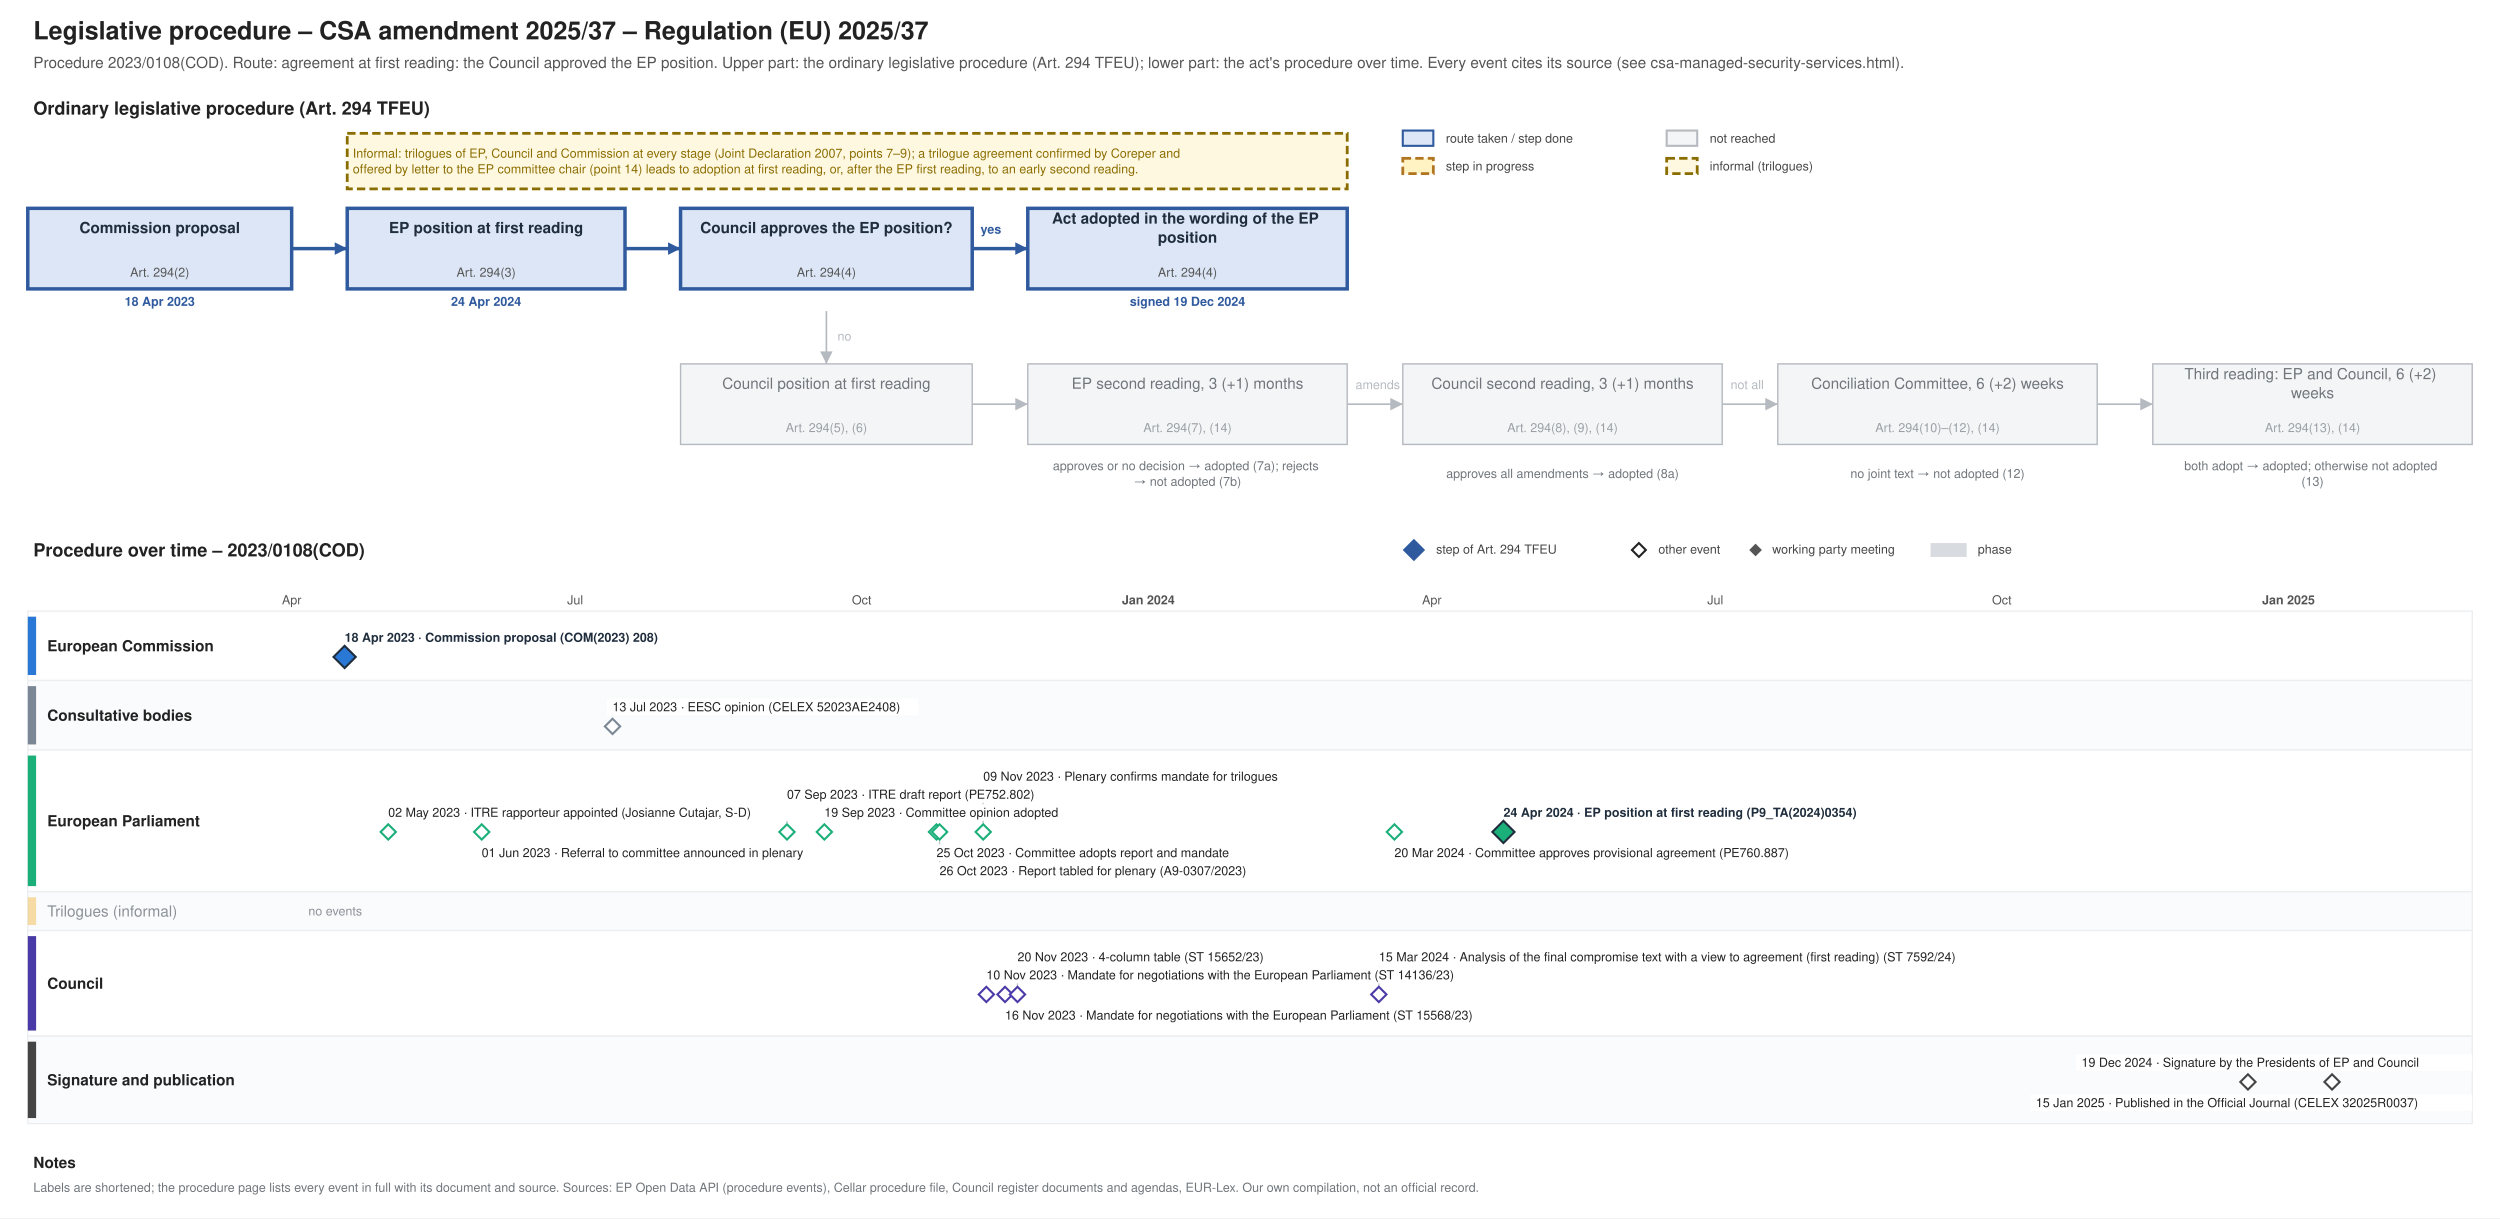
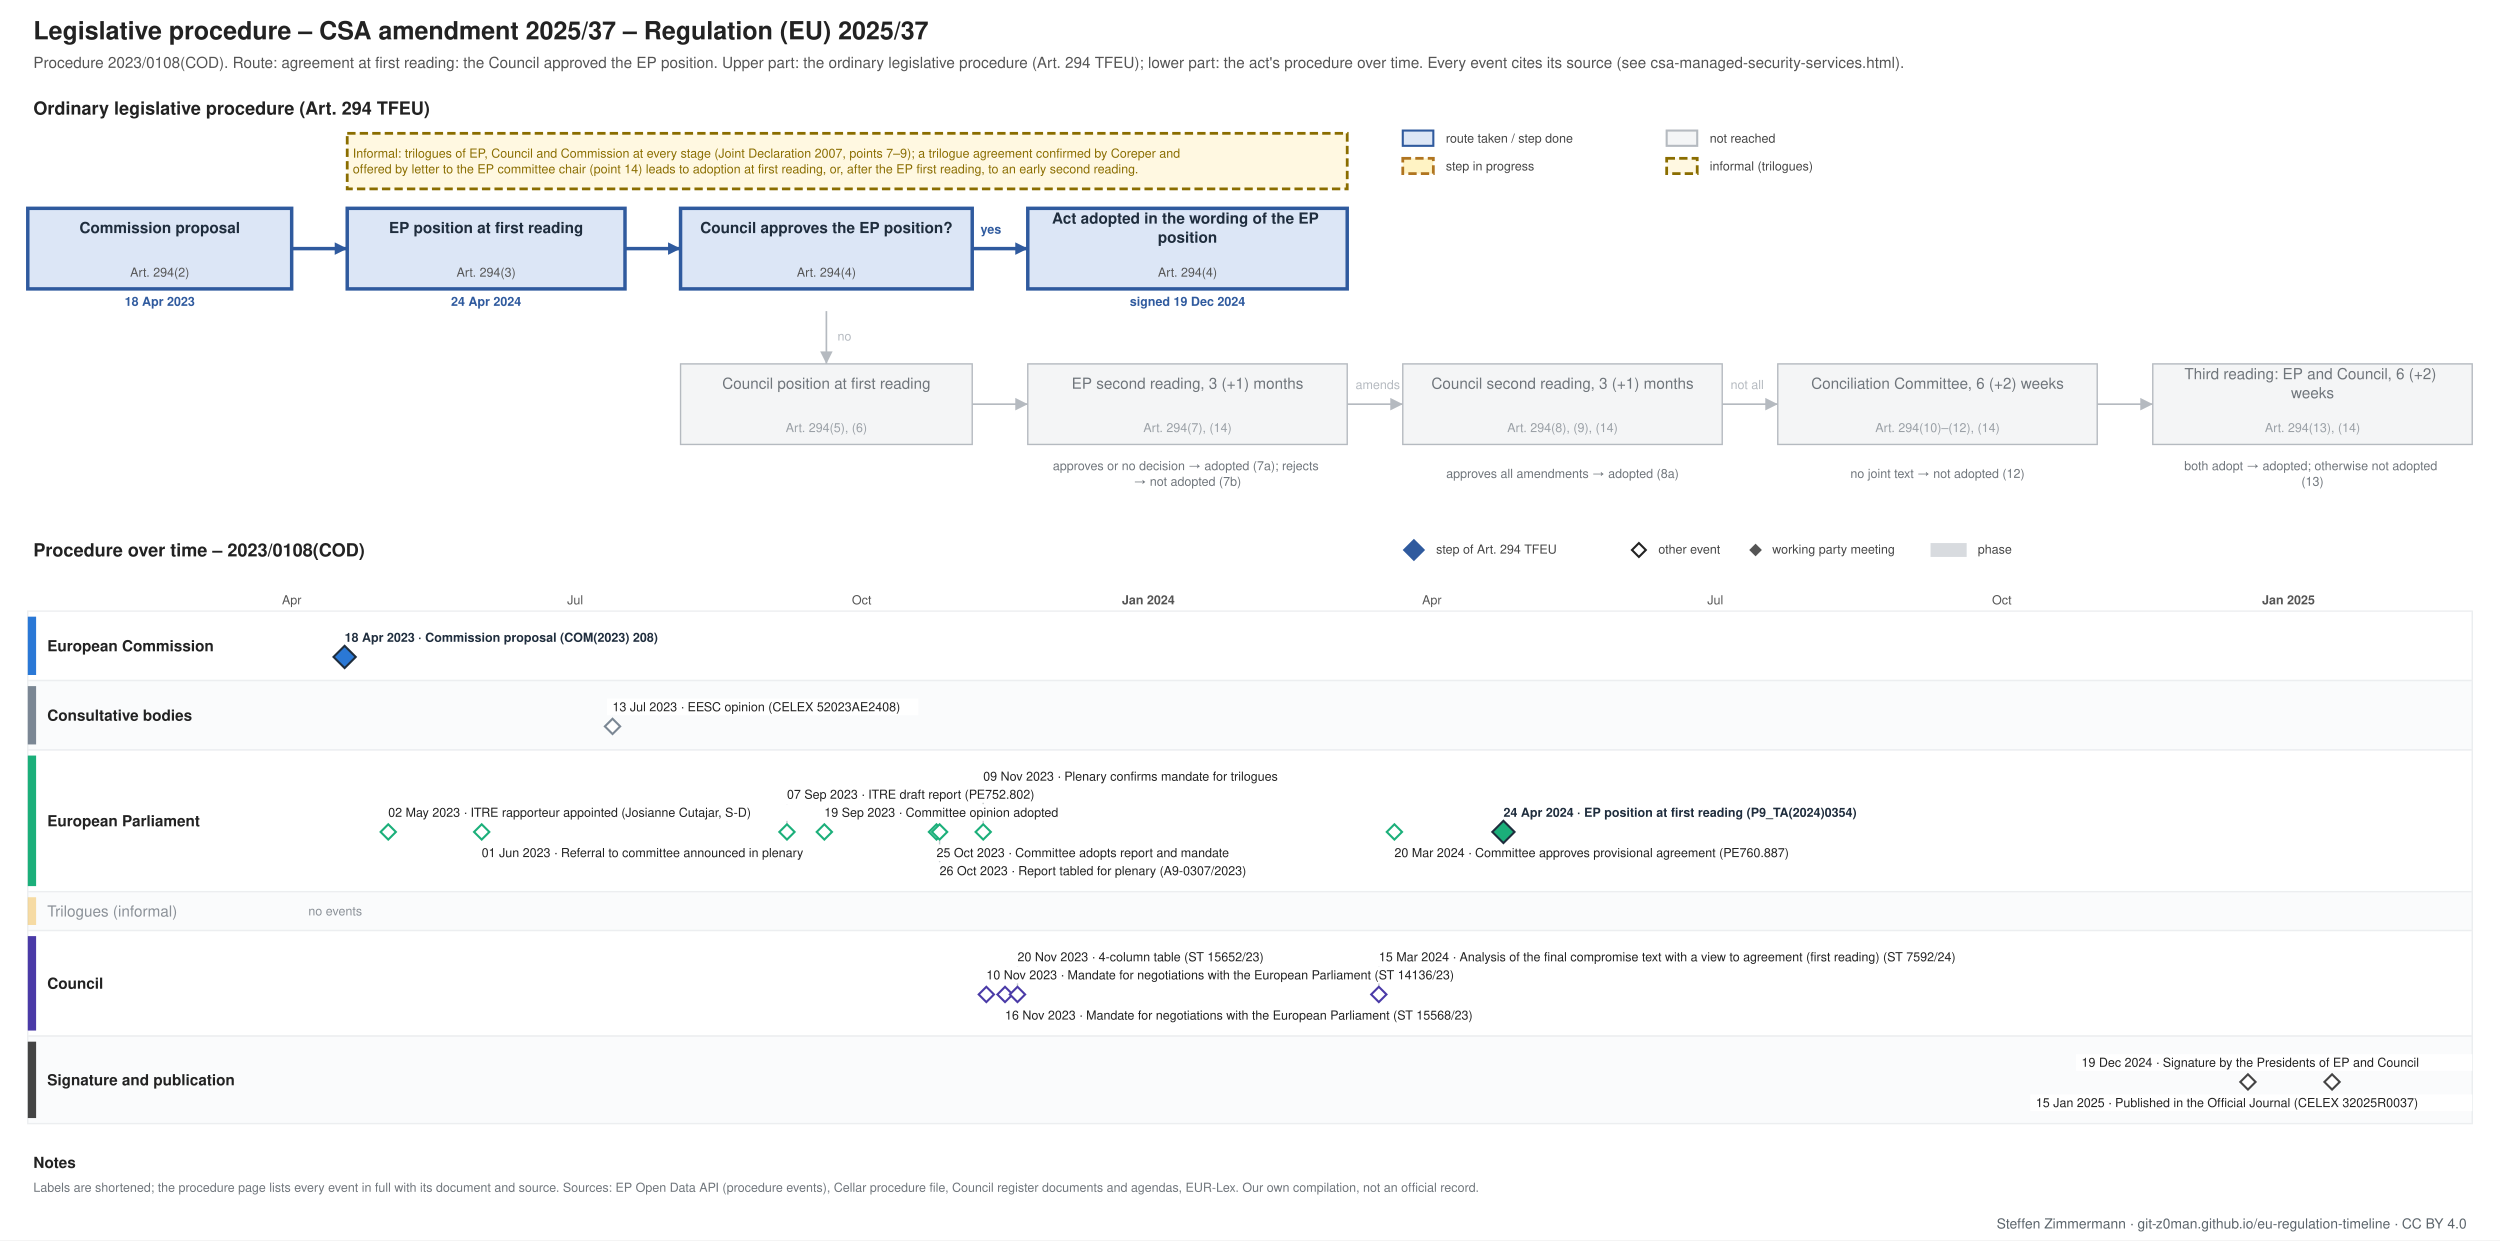
- <svg xmlns="http://www.w3.org/2000/svg" xmlns:xlink="http://www.w3.org/1999/xlink" width="1800" height="877" viewBox="0 0 1800 877" font-family="Helvetica, Arial, sans-serif">
-   <rect width="1800" height="877" fill="#ffffff" />
+ <svg xmlns="http://www.w3.org/2000/svg" xmlns:xlink="http://www.w3.org/1999/xlink" width="1800" height="893" viewBox="0 0 1800 893" font-family="Helvetica, Arial, sans-serif">
+   <rect width="1800" height="893" fill="#ffffff" />
  <g class="procedure" data-route="agreement at first reading: the Council approved the EP position" data-state="adopted" data-as_of="">
    <text font-size="18" fill="#222222" text-anchor="start" font-weight="bold">
      <tspan x="24.0" y="28.3">Legislative procedure – CSA amendment 2025/37 – Regulation (EU) 2025/37</tspan>
    </text>
    <text font-size="11" fill="#555555" text-anchor="start">
      <tspan x="24.0" y="48.9">Procedure 2023/0108(COD). Route: agreement at first reading: the Council approved the EP position. Upper part: the ordinary legislative procedure (Art. 294 TFEU); lower part: the act's procedure over time. Every event cites its source (see csa-managed-security-services.html).</tspan>
    </text>
    <text font-size="13" fill="#222222" text-anchor="start" font-weight="bold">
      <tspan x="24.0" y="82.5">Ordinary legislative procedure (Art. 294 TFEU)</tspan>
    </text>
    <rect x="1010.0" y="94.0" width="22.0" height="11.0" fill="#dce6f6" stroke="#2f5a9e" stroke-width="1.5" />
    <text font-size="9" fill="#444444" text-anchor="start">
      <tspan x="1041.0" y="102.7">route taken / step done</tspan>
    </text>
    <rect x="1010.0" y="114.0" width="22.0" height="11.0" fill="#fff3c4" stroke="#b07520" stroke-dasharray="6 3" stroke-width="2" />
    <text font-size="9" fill="#444444" text-anchor="start">
      <tspan x="1041.0" y="122.7">step in progress</tspan>
    </text>
    <rect x="1200.0" y="94.0" width="22.0" height="11.0" fill="#f4f5f6" stroke="#b5bac0" stroke-width="1.5" />
    <text font-size="9" fill="#444444" text-anchor="start">
      <tspan x="1231.0" y="102.7">not reached</tspan>
    </text>
    <rect x="1200.0" y="114.0" width="22.0" height="11.0" fill="#fff8e1" stroke="#8a6d00" stroke-dasharray="6 3" stroke-width="2" />
    <text font-size="9" fill="#444444" text-anchor="start">
      <tspan x="1231.0" y="122.7">informal (trilogues)</tspan>
    </text>
    <rect x="20.0" y="150.0" width="190.0" height="58.0" fill="#dce6f6" stroke="#2f5a9e" stroke-width="2.5" />
    <text font-size="11" fill="#1f2d3d" text-anchor="middle" font-weight="bold">
      <tspan x="115.0" y="167.8">Commission proposal</tspan>
    </text>
    <text font-size="9" fill="#555555" text-anchor="middle">
      <tspan x="115.0" y="199.2">Art. 294(2)</tspan>
    </text>
    <text font-size="9" fill="#2f5a9e" text-anchor="middle" font-weight="bold">
      <tspan x="115.0" y="220.2">18 Apr 2023</tspan>
    </text>
    <rect x="250.0" y="150.0" width="200.0" height="58.0" fill="#dce6f6" stroke="#2f5a9e" stroke-width="2.5" />
    <text font-size="11" fill="#1f2d3d" text-anchor="middle" font-weight="bold">
      <tspan x="350.0" y="167.8">EP position at first reading</tspan>
    </text>
    <text font-size="9" fill="#555555" text-anchor="middle">
      <tspan x="350.0" y="199.2">Art. 294(3)</tspan>
    </text>
    <text font-size="9" fill="#2f5a9e" text-anchor="middle" font-weight="bold">
      <tspan x="350.0" y="220.2">24 Apr 2024</tspan>
    </text>
    <rect x="490.0" y="150.0" width="210.0" height="58.0" fill="#dce6f6" stroke="#2f5a9e" stroke-width="2.5" />
    <text font-size="11" fill="#1f2d3d" text-anchor="middle" font-weight="bold">
      <tspan x="595.0" y="167.8">Council approves the EP position?</tspan>
    </text>
    <text font-size="9" fill="#555555" text-anchor="middle">
      <tspan x="595.0" y="199.2">Art. 294(4)</tspan>
    </text>
    <rect x="740.0" y="150.0" width="230.0" height="58.0" fill="#dce6f6" stroke="#2f5a9e" stroke-width="2.5" />
    <text font-size="11" fill="#1f2d3d" text-anchor="middle" font-weight="bold">
      <tspan x="855.0" y="161.0">Act adopted in the wording of the EP</tspan>
      <tspan x="855.0" y="174.7">position</tspan>
    </text>
    <text font-size="9" fill="#555555" text-anchor="middle">
      <tspan x="855.0" y="199.2">Art. 294(4)</tspan>
    </text>
    <text font-size="9" fill="#2f5a9e" text-anchor="middle" font-weight="bold">
      <tspan x="855.0" y="220.2">signed 19 Dec 2024</tspan>
    </text>
    <rect x="490.0" y="262.0" width="210.0" height="58.0" fill="#f4f5f6" stroke="#b5bac0" stroke-width="1" />
    <text font-size="11" fill="#6f757b" text-anchor="middle">
      <tspan x="595.0" y="279.9">Council position at first reading</tspan>
    </text>
    <text font-size="9" fill="#9aa0a6" text-anchor="middle">
      <tspan x="595.0" y="311.1">Art. 294(5), (6)</tspan>
    </text>
    <rect x="740.0" y="262.0" width="230.0" height="58.0" fill="#f4f5f6" stroke="#b5bac0" stroke-width="1" />
    <text font-size="11" fill="#6f757b" text-anchor="middle">
      <tspan x="855.0" y="279.9">EP second reading, 3 (+1) months</tspan>
    </text>
    <text font-size="9" fill="#9aa0a6" text-anchor="middle">
      <tspan x="855.0" y="311.1">Art. 294(7), (14)</tspan>
    </text>
    <rect x="1010.0" y="262.0" width="230.0" height="58.0" fill="#f4f5f6" stroke="#b5bac0" stroke-width="1" />
    <text font-size="11" fill="#6f757b" text-anchor="middle">
      <tspan x="1125.0" y="279.9">Council second reading, 3 (+1) months</tspan>
    </text>
    <text font-size="9" fill="#9aa0a6" text-anchor="middle">
      <tspan x="1125.0" y="311.1">Art. 294(8), (9), (14)</tspan>
    </text>
    <rect x="1280.0" y="262.0" width="230.0" height="58.0" fill="#f4f5f6" stroke="#b5bac0" stroke-width="1" />
    <text font-size="11" fill="#6f757b" text-anchor="middle">
      <tspan x="1395.0" y="279.9">Conciliation Committee, 6 (+2) weeks</tspan>
    </text>
    <text font-size="9" fill="#9aa0a6" text-anchor="middle">
      <tspan x="1395.0" y="311.1">Art. 294(10)–(12), (14)</tspan>
    </text>
    <rect x="1550.0" y="262.0" width="230.0" height="58.0" fill="#f4f5f6" stroke="#b5bac0" stroke-width="1" />
    <text font-size="11" fill="#6f757b" text-anchor="middle">
      <tspan x="1665.0" y="273.0">Third reading: EP and Council, 6 (+2)</tspan>
      <tspan x="1665.0" y="286.7">weeks</tspan>
    </text>
    <text font-size="9" fill="#9aa0a6" text-anchor="middle">
      <tspan x="1665.0" y="311.1">Art. 294(13), (14)</tspan>
    </text>
    <text font-size="9" fill="#6f757b" text-anchor="middle">
      <tspan x="855.0" y="338.5">approves or no decision → adopted (7a); rejects</tspan>
      <tspan x="855.0" y="349.8">→ not adopted (7b)</tspan>
    </text>
    <text font-size="9" fill="#6f757b" text-anchor="middle">
      <tspan x="1125.0" y="344.1">approves all amendments → adopted (8a)</tspan>
    </text>
    <text font-size="9" fill="#6f757b" text-anchor="middle">
      <tspan x="1395.0" y="344.1">no joint text → not adopted (12)</tspan>
    </text>
    <text font-size="9" fill="#6f757b" text-anchor="middle">
      <tspan x="1665.0" y="338.5">both adopt → adopted; otherwise not adopted</tspan>
      <tspan x="1665.0" y="349.8">(13)</tspan>
    </text>
    <polyline points="210.0,179.0 250.0,179.0" fill="none" stroke="#2f5a9e" stroke-width="2.5" />
    <polygon points="250.0,179.0 241.0,183.5 241.0,174.5" fill="#2f5a9e" />
    <polyline points="450.0,179.0 490.0,179.0" fill="none" stroke="#2f5a9e" stroke-width="2.5" />
    <polygon points="490.0,179.0 481.0,183.5 481.0,174.5" fill="#2f5a9e" />
    <polyline points="700.0,179.0 740.0,179.0" fill="none" stroke="#2f5a9e" stroke-width="2.5" />
    <polygon points="740.0,179.0 731.0,183.5 731.0,174.5" fill="#2f5a9e" />
    <text font-size="9" fill="#2f5a9e" text-anchor="start" font-weight="bold">
      <tspan x="706.0" y="168.2">yes</tspan>
    </text>
    <polyline points="595.0,224.0 595.0,262.0" fill="none" stroke="#b5bac0" stroke-width="1.2" />
    <polygon points="595.0,262.0 590.5,253.0 599.5,253.0" fill="#b5bac0" />
    <text font-size="9" fill="#b5bac0" text-anchor="start">
      <tspan x="603.0" y="245.2">no</tspan>
    </text>
    <polyline points="700.0,291.0 740.0,291.0" fill="none" stroke="#b5bac0" stroke-width="1.2" />
    <polygon points="740.0,291.0 731.0,295.5 731.0,286.5" fill="#b5bac0" />
    <polyline points="970.0,291.0 1010.0,291.0" fill="none" stroke="#b5bac0" stroke-width="1.2" />
    <polygon points="1010.0,291.0 1001.0,295.5 1001.0,286.5" fill="#b5bac0" />
    <polyline points="1240.0,291.0 1280.0,291.0" fill="none" stroke="#b5bac0" stroke-width="1.2" />
    <polygon points="1280.0,291.0 1271.0,295.5 1271.0,286.5" fill="#b5bac0" />
    <polyline points="1510.0,291.0 1550.0,291.0" fill="none" stroke="#b5bac0" stroke-width="1.2" />
    <polygon points="1550.0,291.0 1541.0,295.5 1541.0,286.5" fill="#b5bac0" />
    <text font-size="9" fill="#b5bac0" text-anchor="start">
      <tspan x="976.0" y="280.1">amends</tspan>
    </text>
    <text font-size="9" fill="#b5bac0" text-anchor="start">
      <tspan x="1246.0" y="280.1">not all</tspan>
    </text>
    <rect x="250.0" y="96.0" width="720.0" height="40.0" fill="#fff8e1" stroke="#8a6d00" stroke-dasharray="6 3" stroke-width="2" />
    <text font-size="9" fill="#8a6d00" text-anchor="start">
      <tspan x="254.0" y="113.5">Informal: trilogues of EP, Council and Commission at every stage (Joint Declaration 2007, points 7–9); a trilogue agreement confirmed by Coreper and</tspan>
      <tspan x="254.0" y="124.8">offered by letter to the EP committee chair (point 14) leads to adoption at first reading, or, after the EP first reading, to an early second reading.</tspan>
    </text>
    <text font-size="13" fill="#222222" text-anchor="start" font-weight="bold">
      <tspan x="24.0" y="400.6">Procedure over time – 2023/0108(COD)</tspan>
    </text>
    <polygon points="1018,389 1025,396 1018,403 1011,396" fill="#2f5a9e" stroke="#2f5a9e" stroke-width="1.5" />
    <text font-size="9" fill="#444444" text-anchor="start">
      <tspan x="1034.0" y="398.6">step of Art. 294 TFEU</tspan>
    </text>
    <polygon points="1180,391 1185,396 1180,401 1175,396" fill="#ffffff" stroke="#222222" stroke-width="1.5" />
    <text font-size="9" fill="#444444" text-anchor="start">
      <tspan x="1194.0" y="398.6">other event</tspan>
    </text>
    <polygon points="1264,392.5 1267.5,396 1264,399.5 1260.5,396" fill="#555555" stroke="#555555" stroke-width="1.5" />
    <text font-size="9" fill="#444444" text-anchor="start">
      <tspan x="1276.0" y="398.6">working party meeting</tspan>
    </text>
    <rect x="1390.0" y="391.0" width="26.0" height="10.0" fill="#7b8794" stroke="none" opacity="0.3" />
    <text font-size="9" fill="#444444" text-anchor="start">
      <tspan x="1424.0" y="398.6">phase</tspan>
    </text>
    <line x1="210.0" y1="440.0" x2="210.0" y2="809.0" stroke="#e3e6e9" stroke-width="1" />
    <text font-size="9" fill="#555555" text-anchor="middle">
      <tspan x="210.0" y="435.1">Apr</tspan>
    </text>
    <line x1="277.3" y1="440.0" x2="277.3" y2="809.0" stroke="#e3e6e9" stroke-width="1" />
    <line x1="346.8" y1="440.0" x2="346.8" y2="809.0" stroke="#e3e6e9" stroke-width="1" />
    <line x1="414.1" y1="440.0" x2="414.1" y2="809.0" stroke="#e3e6e9" stroke-width="1" />
    <text font-size="9" fill="#555555" text-anchor="middle">
      <tspan x="414.1" y="435.1">Jul</tspan>
    </text>
    <line x1="483.6" y1="440.0" x2="483.6" y2="809.0" stroke="#e3e6e9" stroke-width="1" />
    <line x1="553.2" y1="440.0" x2="553.2" y2="809.0" stroke="#e3e6e9" stroke-width="1" />
    <line x1="620.4" y1="440.0" x2="620.4" y2="809.0" stroke="#e3e6e9" stroke-width="1" />
    <text font-size="9" fill="#555555" text-anchor="middle">
      <tspan x="620.4" y="435.1">Oct</tspan>
    </text>
    <line x1="690.0" y1="440.0" x2="690.0" y2="809.0" stroke="#e3e6e9" stroke-width="1" />
    <line x1="757.3" y1="440.0" x2="757.3" y2="809.0" stroke="#e3e6e9" stroke-width="1" />
    <line x1="826.8" y1="440.0" x2="826.8" y2="809.0" stroke="#b5bac0" stroke-width="1" />
    <text font-size="9" fill="#555555" text-anchor="middle" font-weight="bold">
      <tspan x="826.8" y="435.1">Jan 2024</tspan>
    </text>
    <line x1="896.3" y1="440.0" x2="896.3" y2="809.0" stroke="#e3e6e9" stroke-width="1" />
    <line x1="961.4" y1="440.0" x2="961.4" y2="809.0" stroke="#e3e6e9" stroke-width="1" />
    <line x1="1030.9" y1="440.0" x2="1030.9" y2="809.0" stroke="#e3e6e9" stroke-width="1" />
    <text font-size="9" fill="#555555" text-anchor="middle">
      <tspan x="1030.9" y="435.1">Apr</tspan>
    </text>
    <line x1="1098.2" y1="440.0" x2="1098.2" y2="809.0" stroke="#e3e6e9" stroke-width="1" />
    <line x1="1167.7" y1="440.0" x2="1167.7" y2="809.0" stroke="#e3e6e9" stroke-width="1" />
    <line x1="1235.0" y1="440.0" x2="1235.0" y2="809.0" stroke="#e3e6e9" stroke-width="1" />
    <text font-size="9" fill="#555555" text-anchor="middle">
      <tspan x="1235.0" y="435.1">Jul</tspan>
    </text>
    <line x1="1304.5" y1="440.0" x2="1304.5" y2="809.0" stroke="#e3e6e9" stroke-width="1" />
    <line x1="1374.0" y1="440.0" x2="1374.0" y2="809.0" stroke="#e3e6e9" stroke-width="1" />
    <line x1="1441.3" y1="440.0" x2="1441.3" y2="809.0" stroke="#e3e6e9" stroke-width="1" />
    <text font-size="9" fill="#555555" text-anchor="middle">
      <tspan x="1441.3" y="435.1">Oct</tspan>
    </text>
    <line x1="1510.9" y1="440.0" x2="1510.9" y2="809.0" stroke="#e3e6e9" stroke-width="1" />
    <line x1="1578.1" y1="440.0" x2="1578.1" y2="809.0" stroke="#e3e6e9" stroke-width="1" />
    <line x1="1647.7" y1="440.0" x2="1647.7" y2="809.0" stroke="#b5bac0" stroke-width="1" />
    <text font-size="9" fill="#555555" text-anchor="middle" font-weight="bold">
      <tspan x="1647.7" y="435.1">Jan 2025</tspan>
    </text>
    <line x1="1717.2" y1="440.0" x2="1717.2" y2="809.0" stroke="#e3e6e9" stroke-width="1" />
    <line x1="1780.0" y1="440.0" x2="1780.0" y2="809.0" stroke="#e3e6e9" stroke-width="1" />
    <rect x="20.0" y="440.0" width="1760.0" height="50.0" fill="#ffffff" stroke="#eceef0" />
    <rect x="20.0" y="444.0" width="6.0" height="42.0" fill="#2a78d6" stroke="none" />
    <text font-size="11" fill="#222222" text-anchor="start" font-weight="bold">
      <tspan x="34.0" y="468.9">European Commission</tspan>
    </text>
    <rect x="20.0" y="490.0" width="1760.0" height="50.0" fill="#fafbfc" stroke="#eceef0" />
    <rect x="20.0" y="494.0" width="6.0" height="42.0" fill="#7b8794" stroke="none" />
    <text font-size="11" fill="#222222" text-anchor="start" font-weight="bold">
      <tspan x="34.0" y="518.9">Consultative bodies</tspan>
    </text>
    <rect x="20.0" y="540.0" width="1760.0" height="102.0" fill="#ffffff" stroke="#eceef0" />
    <rect x="20.0" y="544.0" width="6.0" height="94.0" fill="#1baf7a" stroke="none" />
    <text font-size="11" fill="#222222" text-anchor="start" font-weight="bold">
      <tspan x="34.0" y="594.9">European Parliament</tspan>
    </text>
    <rect x="20.0" y="642.0" width="1760.0" height="28.0" fill="#fafbfc" stroke="#eceef0" />
    <rect x="20.0" y="646.0" width="6.0" height="20.0" fill="#eda100" stroke="none" opacity="0.35" />
    <text font-size="11" fill="#8a9097" text-anchor="start">
      <tspan x="34.0" y="659.9">Trilogues (informal)</tspan>
    </text>
    <text font-size="9" fill="#8a9097" text-anchor="start">
      <tspan x="222.0" y="659.1">no events</tspan>
    </text>
    <rect x="20.0" y="670.0" width="1760.0" height="76.0" fill="#ffffff" stroke="#eceef0" />
    <rect x="20.0" y="674.0" width="6.0" height="68.0" fill="#4a3aa7" stroke="none" />
    <text font-size="11" fill="#222222" text-anchor="start" font-weight="bold">
      <tspan x="34.0" y="711.9">Council</tspan>
    </text>
    <rect x="20.0" y="746.0" width="1760.0" height="63.0" fill="#fafbfc" stroke="#eceef0" />
    <rect x="20.0" y="750.0" width="6.0" height="55.0" fill="#444444" stroke="none" />
    <text font-size="11" fill="#222222" text-anchor="start" font-weight="bold">
      <tspan x="34.0" y="781.4">Signature and publication</tspan>
    </text>
    <rect x="244.1" y="453.0" width="253.0" height="12.0" fill="#ffffff" />
    <a xlink:href="https://eur-lex.europa.eu/legal-content/EN/TXT/?uri=CELEX:52023PC0208" target="_blank">
      <text font-size="9" fill="#1f2d3d" text-anchor="start" font-weight="bold">
        <tspan x="248.1" y="462.1">18 Apr 2023 · Commission proposal (COM(2023) 208)</tspan>
      </text>
    </a>
    <a xlink:href="https://eur-lex.europa.eu/legal-content/EN/TXT/?uri=CELEX:52023PC0208" target="_blank">
      <polygon points="248.129,465 256.129,473 248.129,481 240.129,473" fill="#2a78d6" stroke="#1f2d3d" stroke-width="1.5" />
    </a>
    <rect x="437.0" y="503.0" width="224.2" height="12.0" fill="#ffffff" />
    <a xlink:href="https://eur-lex.europa.eu/legal-content/EN/TXT/?uri=CELEX:52023AE2408" target="_blank">
      <text font-size="9" fill="#222222" text-anchor="start">
        <tspan x="441.0" y="512.1">13 Jul 2023 · EESC opinion (CELEX 52023AE2408)</tspan>
      </text>
    </a>
    <a xlink:href="https://eur-lex.europa.eu/legal-content/EN/TXT/?uri=CELEX:52023AE2408" target="_blank">
      <polygon points="441.014,517.5 446.514,523 441.014,528.5 435.514,523" fill="#ffffff" stroke="#7b8794" stroke-width="1.5" />
    </a>
    <line x1="566.6" y1="579.0" x2="566.6" y2="593.0" stroke="#c3c8cd" stroke-width="1" />
    <line x1="676.5" y1="621.0" x2="676.5" y2="605.0" stroke="#c3c8cd" stroke-width="1" />
    <line x1="707.9" y1="566.0" x2="707.9" y2="593.0" stroke="#c3c8cd" stroke-width="1" />
    <rect x="1078.5" y="579.0" width="308.0" height="12.0" fill="#ffffff" />
    <a xlink:href="https://data.europarl.europa.eu/distribution/doc/TA-9-2024-0354_en.pdf" target="_blank">
      <text font-size="9" fill="#1f2d3d" text-anchor="start" font-weight="bold">
        <tspan x="1082.5" y="588.1">24 Apr 2024 · EP position at first reading (P9_TA(2024)0354)</tspan>
      </text>
    </a>
    <rect x="275.5" y="579.0" width="304.1" height="12.0" fill="#ffffff" />
    <text font-size="9" fill="#222222" text-anchor="start">
      <tspan x="279.5" y="588.1">02 May 2023 · ITRE rapporteur appointed (Josianne Cutajar, S-D)</tspan>
    </text>
    <rect x="342.8" y="608.0" width="271.2" height="12.0" fill="#ffffff" />
    <text font-size="9" fill="#222222" text-anchor="start">
      <tspan x="346.8" y="617.1">01 Jun 2023 · Referral to committee announced in plenary</tspan>
    </text>
    <rect x="562.6" y="566.0" width="210.1" height="12.0" fill="#ffffff" />
    <a xlink:href="https://data.europarl.europa.eu/distribution/reds_iCmRp-Dft/ITRE-PR-752802/ITRE-PR-752802_en.pdf" target="_blank">
      <text font-size="9" fill="#222222" text-anchor="start">
        <tspan x="566.6" y="575.1">07 Sep 2023 · ITRE draft report (PE752.802)</tspan>
      </text>
    </a>
    <rect x="589.5" y="579.0" width="191.3" height="12.0" fill="#ffffff" />
    <text font-size="9" fill="#222222" text-anchor="start">
      <tspan x="593.5" y="588.1">19 Sep 2023 · Committee opinion adopted</tspan>
    </text>
    <rect x="670.3" y="608.0" width="238.3" height="12.0" fill="#ffffff" />
    <text font-size="9" fill="#222222" text-anchor="start">
      <tspan x="674.3" y="617.1">25 Oct 2023 · Committee adopts report and mandate</tspan>
    </text>
    <rect x="672.5" y="621.0" width="261.8" height="12.0" fill="#ffffff" />
    <a xlink:href="https://data.europarl.europa.eu/distribution/reds_iPlRp/A-9-2023-0307/A-9-2023-0307_en.pdf" target="_blank">
      <text font-size="9" fill="#222222" text-anchor="start">
        <tspan x="676.5" y="630.1">26 Oct 2023 · Report tabled for plenary (A9-0307/2023)</tspan>
      </text>
    </a>
    <rect x="703.9" y="553.0" width="252.4" height="12.0" fill="#ffffff" />
    <text font-size="9" fill="#222222" text-anchor="start">
      <tspan x="707.9" y="562.1">09 Nov 2023 · Plenary confirms mandate for trilogues</tspan>
    </text>
    <rect x="1000.0" y="608.0" width="318.2" height="12.0" fill="#ffffff" />
    <a xlink:href="https://data.europarl.europa.eu/distribution/reds_iTrInag/ITRE-AG-760887/ITRE-AG-760887_en.pdf" target="_blank">
      <text font-size="9" fill="#222222" text-anchor="start">
        <tspan x="1004.0" y="617.1">20 Mar 2024 · Committee approves provisional agreement (PE760.887)</tspan>
      </text>
    </a>
    <g>
      <polygon points="279.529,593.5 285.029,599 279.529,604.5 274.029,599" fill="#ffffff" stroke="#1baf7a" stroke-width="1.5" />
    </g>
    <g>
      <polygon points="346.814,593.5 352.314,599 346.814,604.5 341.314,599" fill="#ffffff" stroke="#1baf7a" stroke-width="1.5" />
    </g>
    <a xlink:href="https://data.europarl.europa.eu/distribution/reds_iCmRp-Dft/ITRE-PR-752802/ITRE-PR-752802_en.pdf" target="_blank">
      <polygon points="566.614,593.5 572.114,599 566.614,604.5 561.114,599" fill="#ffffff" stroke="#1baf7a" stroke-width="1.5" />
    </a>
    <g>
      <polygon points="593.529,593.5 599.029,599 593.529,604.5 588.029,599" fill="#ffffff" stroke="#1baf7a" stroke-width="1.5" />
    </g>
    <g>
      <polygon points="674.271,593.5 679.771,599 674.271,604.5 668.771,599" fill="#ffffff" stroke="#1baf7a" stroke-width="1.5" />
    </g>
    <a xlink:href="https://data.europarl.europa.eu/distribution/reds_iPlRp/A-9-2023-0307/A-9-2023-0307_en.pdf" target="_blank">
      <polygon points="676.514,593.5 682.014,599 676.514,604.5 671.014,599" fill="#ffffff" stroke="#1baf7a" stroke-width="1.5" />
    </a>
    <g>
      <polygon points="707.914,593.5 713.414,599 707.914,604.5 702.414,599" fill="#ffffff" stroke="#1baf7a" stroke-width="1.5" />
    </g>
    <a xlink:href="https://data.europarl.europa.eu/distribution/reds_iTrInag/ITRE-AG-760887/ITRE-AG-760887_en.pdf" target="_blank">
      <polygon points="1003.971,593.5 1009.471,599 1003.971,604.5 998.471,599" fill="#ffffff" stroke="#1baf7a" stroke-width="1.5" />
    </a>
    <a xlink:href="https://data.europarl.europa.eu/distribution/doc/TA-9-2024-0354_en.pdf" target="_blank">
      <polygon points="1082.471,591 1090.471,599 1082.471,607 1074.471,599" fill="#1baf7a" stroke="#1f2d3d" stroke-width="1.5" />
    </a>
    <line x1="732.6" y1="696.0" x2="732.6" y2="710.0" stroke="#c3c8cd" stroke-width="1" />
    <line x1="992.8" y1="696.0" x2="992.8" y2="710.0" stroke="#c3c8cd" stroke-width="1" />
    <rect x="706.2" y="696.0" width="388.7" height="12.0" fill="#ffffff" />
    <a xlink:href="https://data.consilium.europa.eu/doc/document/ST-14136-2023-INIT/en/pdf" target="_blank">
      <text font-size="9" fill="#222222" text-anchor="start">
        <tspan x="710.2" y="705.1">10 Nov 2023 · Mandate for negotiations with the European Parliament (ST 14136/23)</tspan>
      </text>
    </a>
    <rect x="719.6" y="725.0" width="388.7" height="12.0" fill="#ffffff" />
    <a xlink:href="https://data.consilium.europa.eu/doc/document/ST-15568-2023-INIT/en/pdf" target="_blank">
      <text font-size="9" fill="#222222" text-anchor="start">
        <tspan x="723.6" y="734.1">16 Nov 2023 · Mandate for negotiations with the European Parliament (ST 15568/23)</tspan>
      </text>
    </a>
    <rect x="728.6" y="683.0" width="205.4" height="12.0" fill="#ffffff" />
    <a xlink:href="https://data.consilium.europa.eu/doc/document/ST-15652-2023-INIT/en/pdf" target="_blank">
      <text font-size="9" fill="#222222" text-anchor="start">
        <tspan x="732.6" y="692.1">20 Nov 2023 · 4-column table (ST 15652/23)</tspan>
      </text>
    </a>
    <rect x="988.8" y="683.0" width="501.5" height="12.0" fill="#ffffff" />
    <a xlink:href="https://data.consilium.europa.eu/doc/document/ST-7592-2024-INIT/en/pdf" target="_blank">
      <text font-size="9" fill="#222222" text-anchor="start">
        <tspan x="992.8" y="692.1">15 Mar 2024 · Analysis of the final compromise text with a view to agreement (first reading) (ST 7592/24)</tspan>
      </text>
    </a>
    <a xlink:href="https://data.consilium.europa.eu/doc/document/ST-14136-2023-INIT/en/pdf" target="_blank">
      <polygon points="710.157,710.5 715.657,716 710.157,721.5 704.657,716" fill="#ffffff" stroke="#4a3aa7" stroke-width="1.5" />
    </a>
    <a xlink:href="https://data.consilium.europa.eu/doc/document/ST-15568-2023-INIT/en/pdf" target="_blank">
      <polygon points="723.614,710.5 729.114,716 723.614,721.5 718.114,716" fill="#ffffff" stroke="#4a3aa7" stroke-width="1.5" />
    </a>
    <a xlink:href="https://data.consilium.europa.eu/doc/document/ST-15652-2023-INIT/en/pdf" target="_blank">
      <polygon points="732.586,710.5 738.086,716 732.586,721.5 727.086,716" fill="#ffffff" stroke="#4a3aa7" stroke-width="1.5" />
    </a>
    <a xlink:href="https://data.consilium.europa.eu/doc/document/ST-7592-2024-INIT/en/pdf" target="_blank">
      <polygon points="992.757,710.5 998.257,716 992.757,721.5 987.257,716" fill="#ffffff" stroke="#4a3aa7" stroke-width="1.5" />
    </a>
    <rect x="1494.7" y="759.0" width="285.3" height="12.0" fill="#ffffff" />
    <text font-size="9" fill="#222222" text-anchor="start">
      <tspan x="1498.7" y="768.1">19 Dec 2024 · Signature by the Presidents of EP and Council</tspan>
    </text>
    <rect x="1461.8" y="788.0" width="318.2" height="12.0" fill="#ffffff" />
    <a xlink:href="https://eur-lex.europa.eu/legal-content/EN/TXT/?uri=CELEX:32025R0037" target="_blank">
      <text font-size="9" fill="#222222" text-anchor="start">
        <tspan x="1465.8" y="797.1">15 Jan 2025 · Published in the Official Journal (CELEX 32025R0037)</tspan>
      </text>
    </a>
    <g>
      <polygon points="1618.514,773.5 1624.014,779 1618.514,784.5 1613.014,779" fill="#ffffff" stroke="#444444" stroke-width="1.5" />
    </g>
    <a xlink:href="https://eur-lex.europa.eu/legal-content/EN/TXT/?uri=CELEX:32025R0037" target="_blank">
      <polygon points="1679.071,773.5 1684.571,779 1679.071,784.5 1673.571,779" fill="#ffffff" stroke="#444444" stroke-width="1.5" />
    </a>
    <text font-size="11" fill="#222222" text-anchor="start" font-weight="bold">
      <tspan x="24.0" y="840.9">Notes</tspan>
    </text>
    <text font-size="9" fill="#6f757b" text-anchor="start">
      <tspan x="24.0" y="858.1">Labels are shortened; the procedure page lists every event in full with its document and source. Sources: EP Open Data API (procedure events), Cellar procedure file, Council register documents and agendas, EUR-Lex. Our own compilation, not an official record.</tspan>
    </text>
  </g>
+   <text font-size="10" fill="#5b646b" text-anchor="end">
+     <tspan x="1776.0" y="884.5">Steffen Zimmermann · git-z0man.github.io/eu-regulation-timeline · CC BY 4.0</tspan>
+   </text>
</svg>
